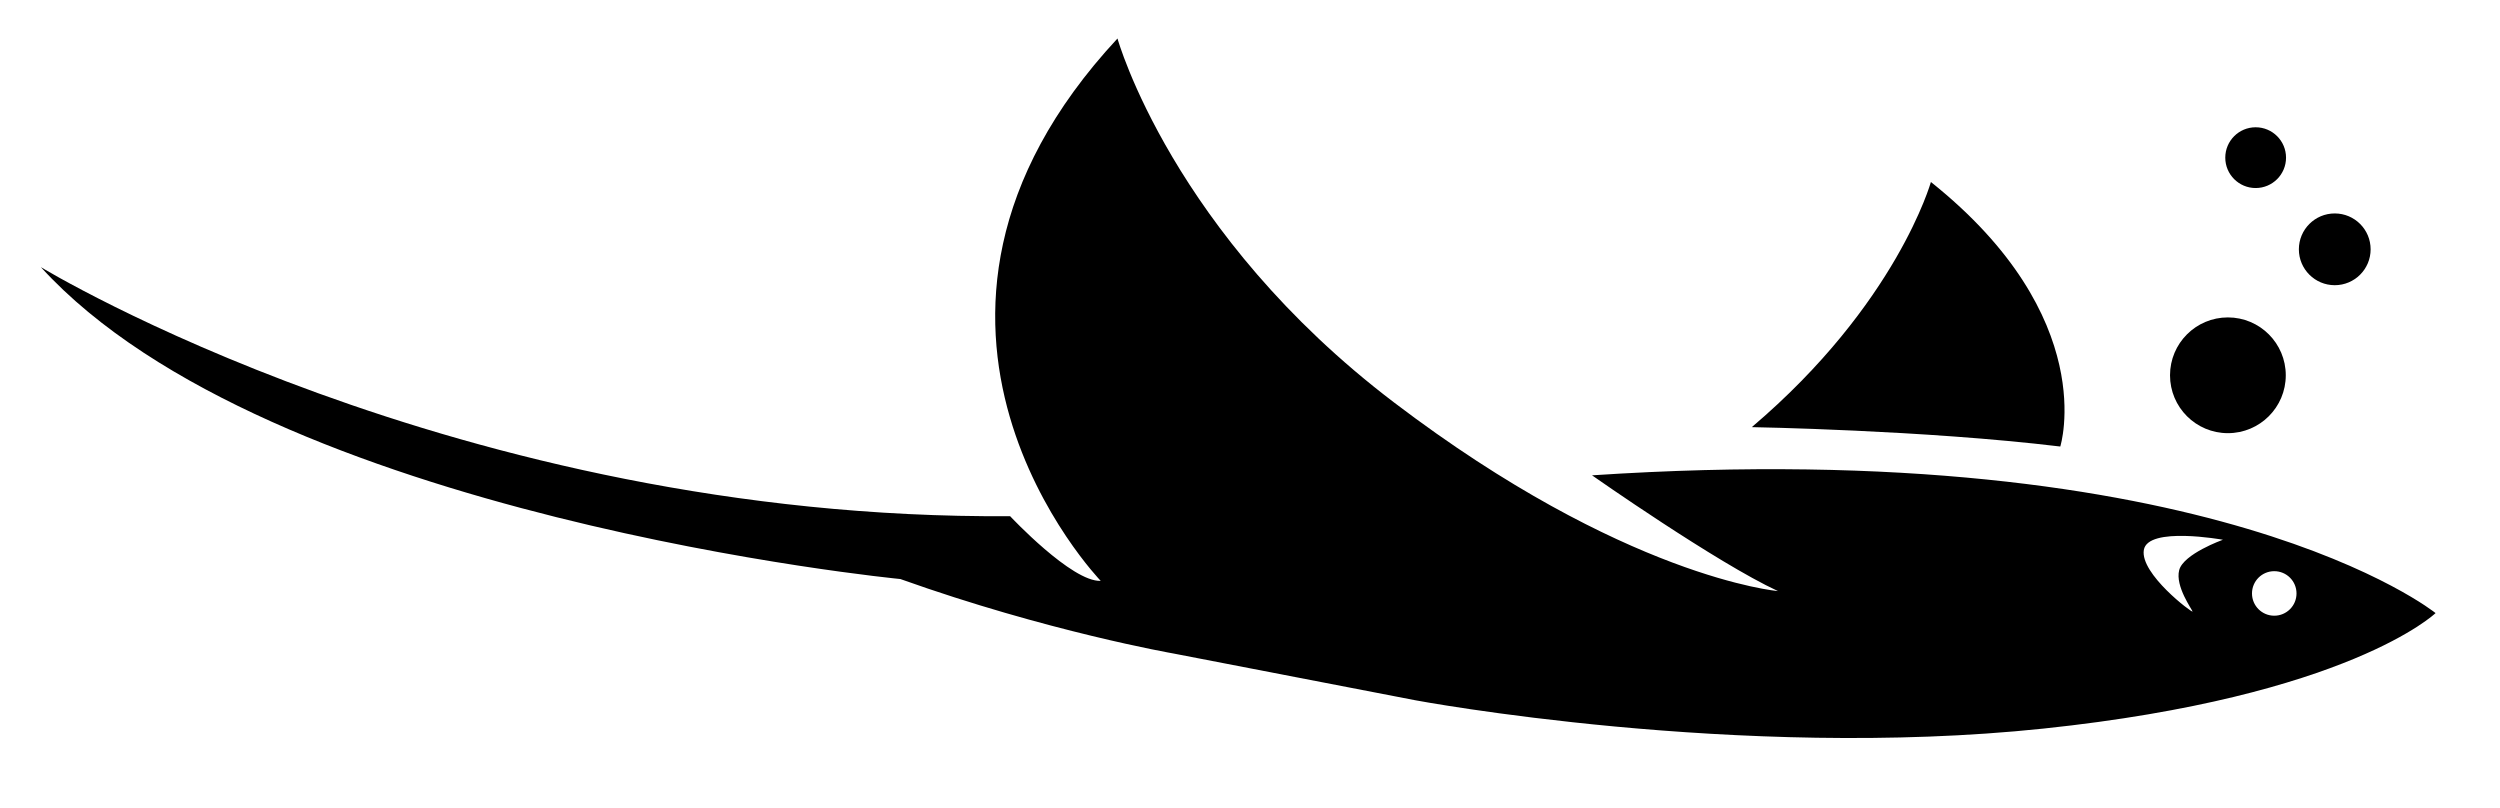
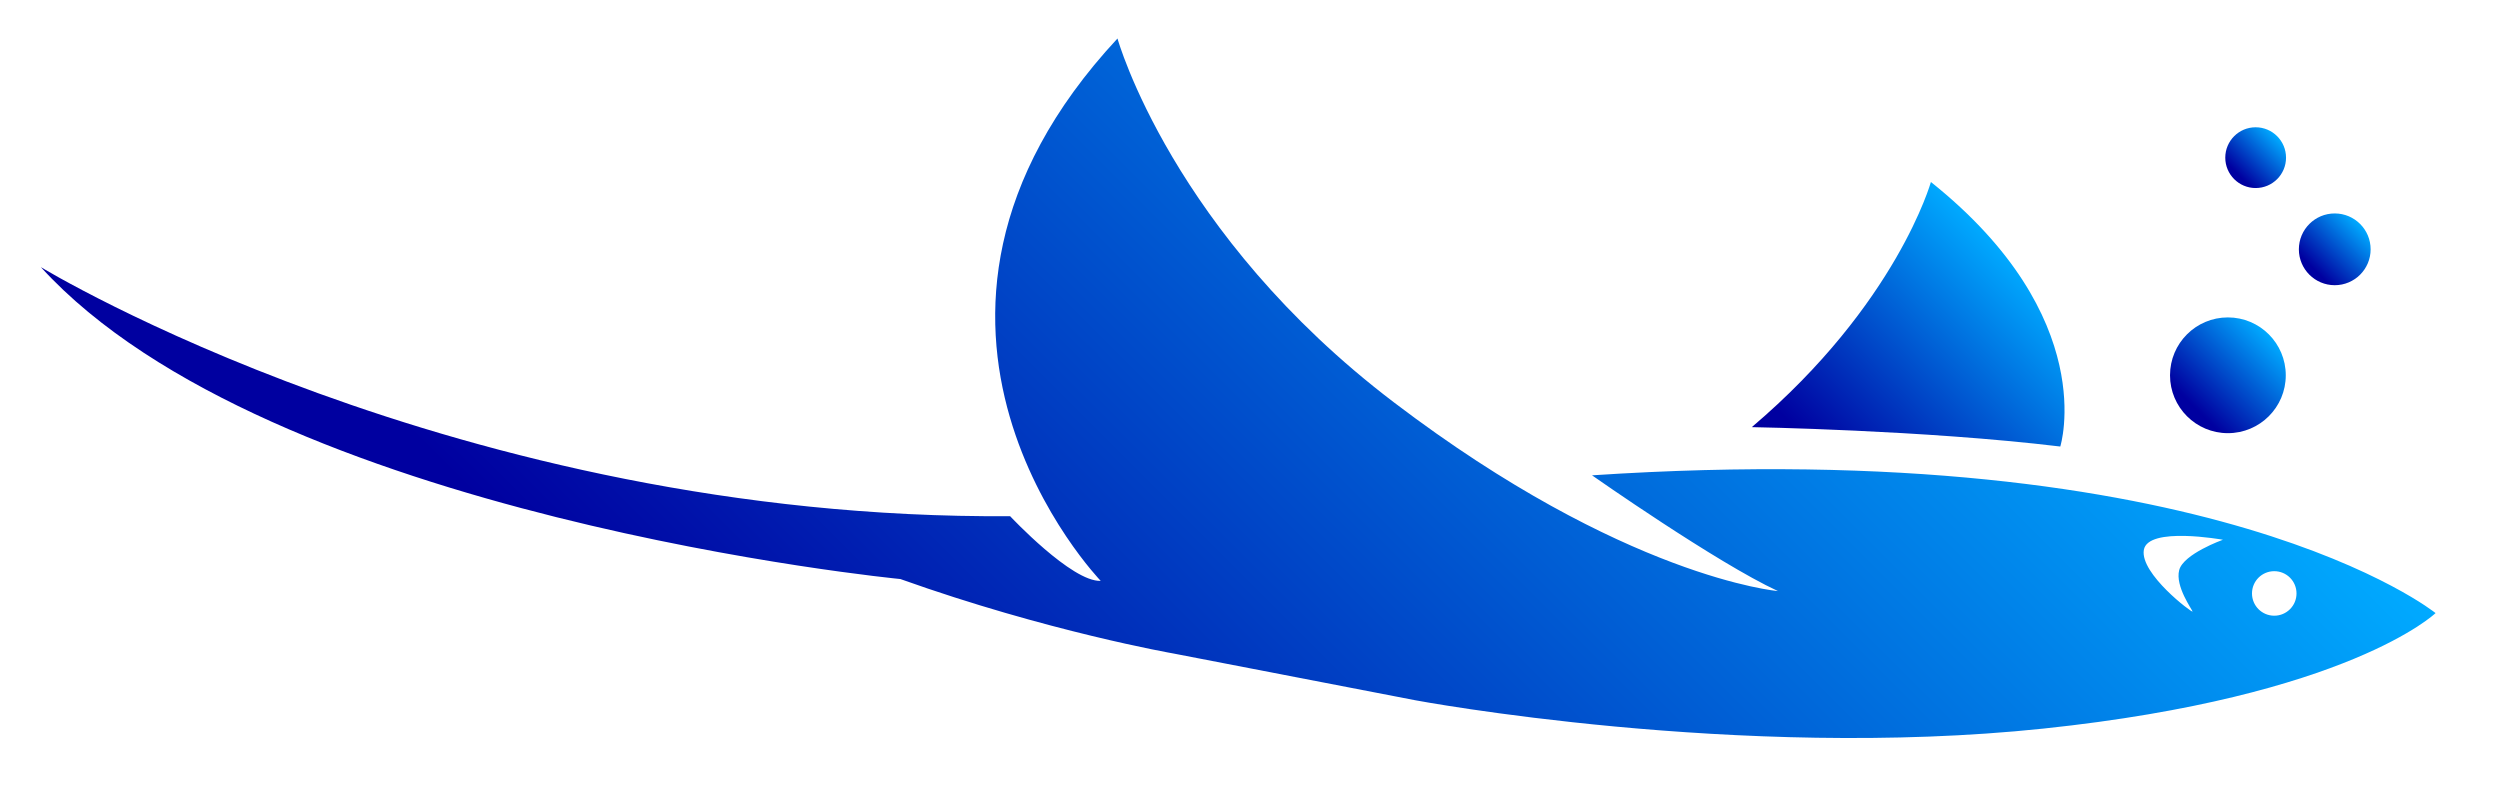
- <svg xmlns="http://www.w3.org/2000/svg" version="1.1" id="Capa_2" x="0px" y="0px" viewBox="0 0 954.6 308.5" style="enable-background:new 0 0 954.6 308.5;" xml:space="preserve">
+ <svg xmlns="http://www.w3.org/2000/svg" version="1.1" id="Capa_2_1_" x="0px" y="0px" viewBox="0 0 954.6 308.5" style="enable-background:new 0 0 954.6 308.5;" xml:space="preserve">
+   <style type="text/css">
+ 	.st0{fill:url(#SVGID_1_);}
+ 	.st1{fill:url(#SVGID_2_);}
+ 	.st2{fill:url(#SVGID_3_);}
+ 	.st3{fill:url(#SVGID_4_);}
+ 	.st4{fill:url(#SVGID_5_);}
+ </style>
  <g>
-     <path d="M668.9,163.1c0,0,65.5,1.1,117.8,7.4c0,0,15.5-49.2-49.4-101C737.3,69.4,724.4,116,668.9,163.1z" />
-     <path d="M607.9,181.5c0,0,47.6,33.4,71,44.2c0,0-58.5-5-146.7-72.1C447.5,89.2,426.7,14.7,426.7,14.7   c-101.2,108.9-6.4,207.1-6.4,207.1c-11,0.5-34.6-24.7-34.6-24.7c-211.4,1.5-370.1-95.1-370.1-95.1   c87.3,95.8,328.2,119.1,328.2,119.1c56,20,104.1,28.4,104.1,28.4l92.6,17.9c0,0,123.1,23.1,239.8,10.8S930,234.1,930,234.1   S845.6,165.8,607.9,181.5z M837.2,233.5c0,0.7-20.1-14.4-18.6-23.5s30.2-3.9,30.2-3.9s-15.1,5.4-16.7,11.6   C830.5,223.9,837.1,232.8,837.2,233.5z M868.4,235.1c-4.7,0-8.5-3.8-8.5-8.5s3.8-8.5,8.5-8.5s8.5,3.8,8.5,8.5   S873.1,235.1,868.4,235.1z" />
-     <circle cx="850.7" cy="143.3" r="22.1" />
-     <circle cx="891.5" cy="95.2" r="13.7" />
-     <circle cx="861.3" cy="60.2" r="11.6" />
+     <linearGradient id="SVGID_1_" gradientUnits="userSpaceOnUse" x1="693.9" y1="121.9" x2="775.775" y2="203.776" gradientTransform="matrix(1 0 0 -1 0 310)">
+       <stop offset="0.1" style="stop-color:#0000A0" />
+       <stop offset="1" style="stop-color:#00AAFF" />
+     </linearGradient>
+     <path class="st0" d="M668.9,163.1c0,0,65.5,1.1,117.8,7.4c0,0,15.5-49.2-49.4-101C737.3,69.4,724.4,116,668.9,163.1z" />
+     <linearGradient id="SVGID_2_" gradientUnits="userSpaceOnUse" x1="277.104" y1="-53.746" x2="668.375" y2="337.525" gradientTransform="matrix(1 0 0 -1 0 310)">
+       <stop offset="0.1" style="stop-color:#0000A0" />
+       <stop offset="1" style="stop-color:#00AAFF" />
+     </linearGradient>
+     <path class="st1" d="M607.9,181.5c0,0,47.6,33.4,71,44.2c0,0-58.5-5-146.7-72.1C447.5,89.2,426.7,14.7,426.7,14.7   c-101.2,108.9-6.4,207.1-6.4,207.1c-11,0.5-34.6-24.7-34.6-24.7C174.3,198.6,15.6,102,15.6,102c87.3,95.8,328.2,119.1,328.2,119.1   c56,20,104.1,28.4,104.1,28.4l92.6,17.9c0,0,123.1,23.1,239.8,10.8S930,234.1,930,234.1S845.6,165.8,607.9,181.5z M837.2,233.5   c0,0.7-20.1-14.4-18.6-23.5s30.2-3.9,30.2-3.9s-15.1,5.4-16.7,11.6C830.5,223.9,837.1,232.8,837.2,233.5z M868.4,235.1   c-4.7,0-8.5-3.8-8.5-8.5s3.8-8.5,8.5-8.5s8.5,3.8,8.5,8.5S873.1,235.1,868.4,235.1z" />
+     <linearGradient id="SVGID_3_" gradientUnits="userSpaceOnUse" x1="835.073" y1="151.073" x2="866.327" y2="182.327" gradientTransform="matrix(1 0 0 -1 0 310)">
+       <stop offset="0.1" style="stop-color:#0000A0" />
+       <stop offset="1" style="stop-color:#00AAFF" />
+     </linearGradient>
+     <circle class="st2" cx="850.7" cy="143.3" r="22.1" />
+     <linearGradient id="SVGID_4_" gradientUnits="userSpaceOnUse" x1="881.813" y1="205.113" x2="901.187" y2="224.487" gradientTransform="matrix(1 0 0 -1 0 310)">
+       <stop offset="0.1" style="stop-color:#0000A0" />
+       <stop offset="1" style="stop-color:#00AAFF" />
+     </linearGradient>
+     <circle class="st3" cx="891.5" cy="95.2" r="13.7" />
+     <linearGradient id="SVGID_5_" gradientUnits="userSpaceOnUse" x1="853.097" y1="241.598" x2="869.502" y2="258.002" gradientTransform="matrix(1 0 0 -1 0 310)">
+       <stop offset="0.1" style="stop-color:#0000A0" />
+       <stop offset="1" style="stop-color:#00AAFF" />
+     </linearGradient>
+     <circle class="st4" cx="861.3" cy="60.2" r="11.6" />
  </g>
</svg>
